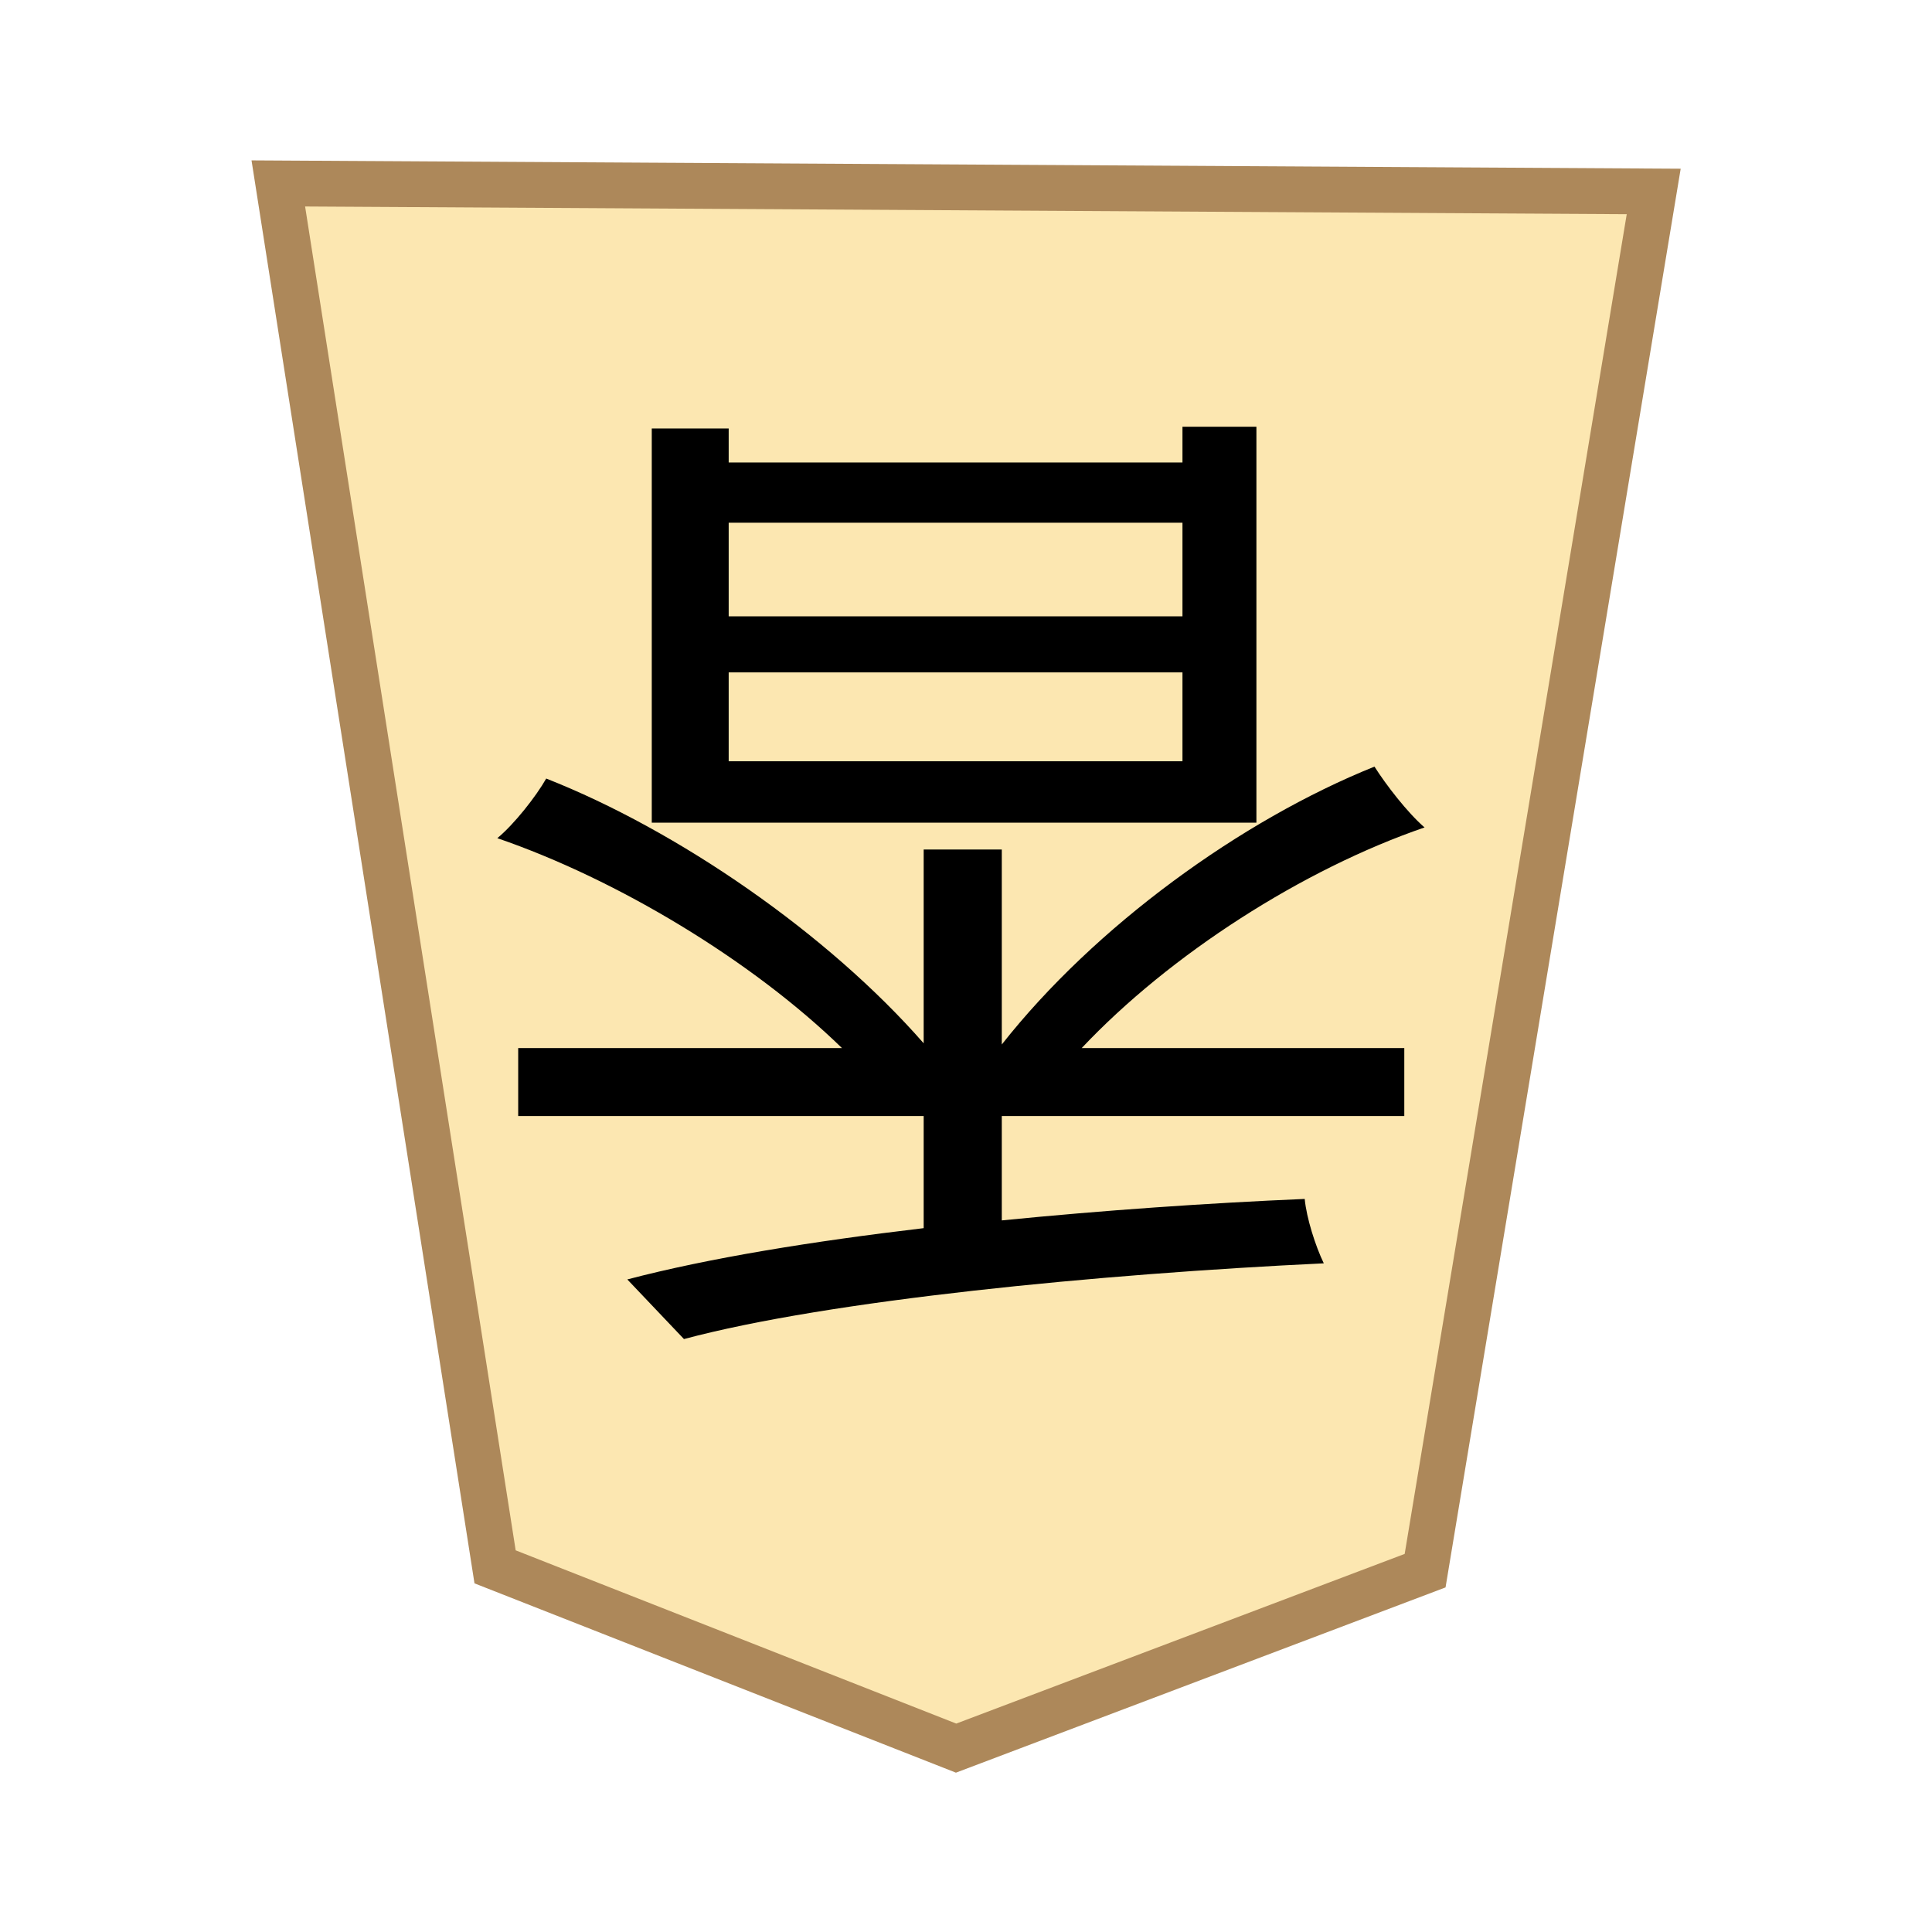
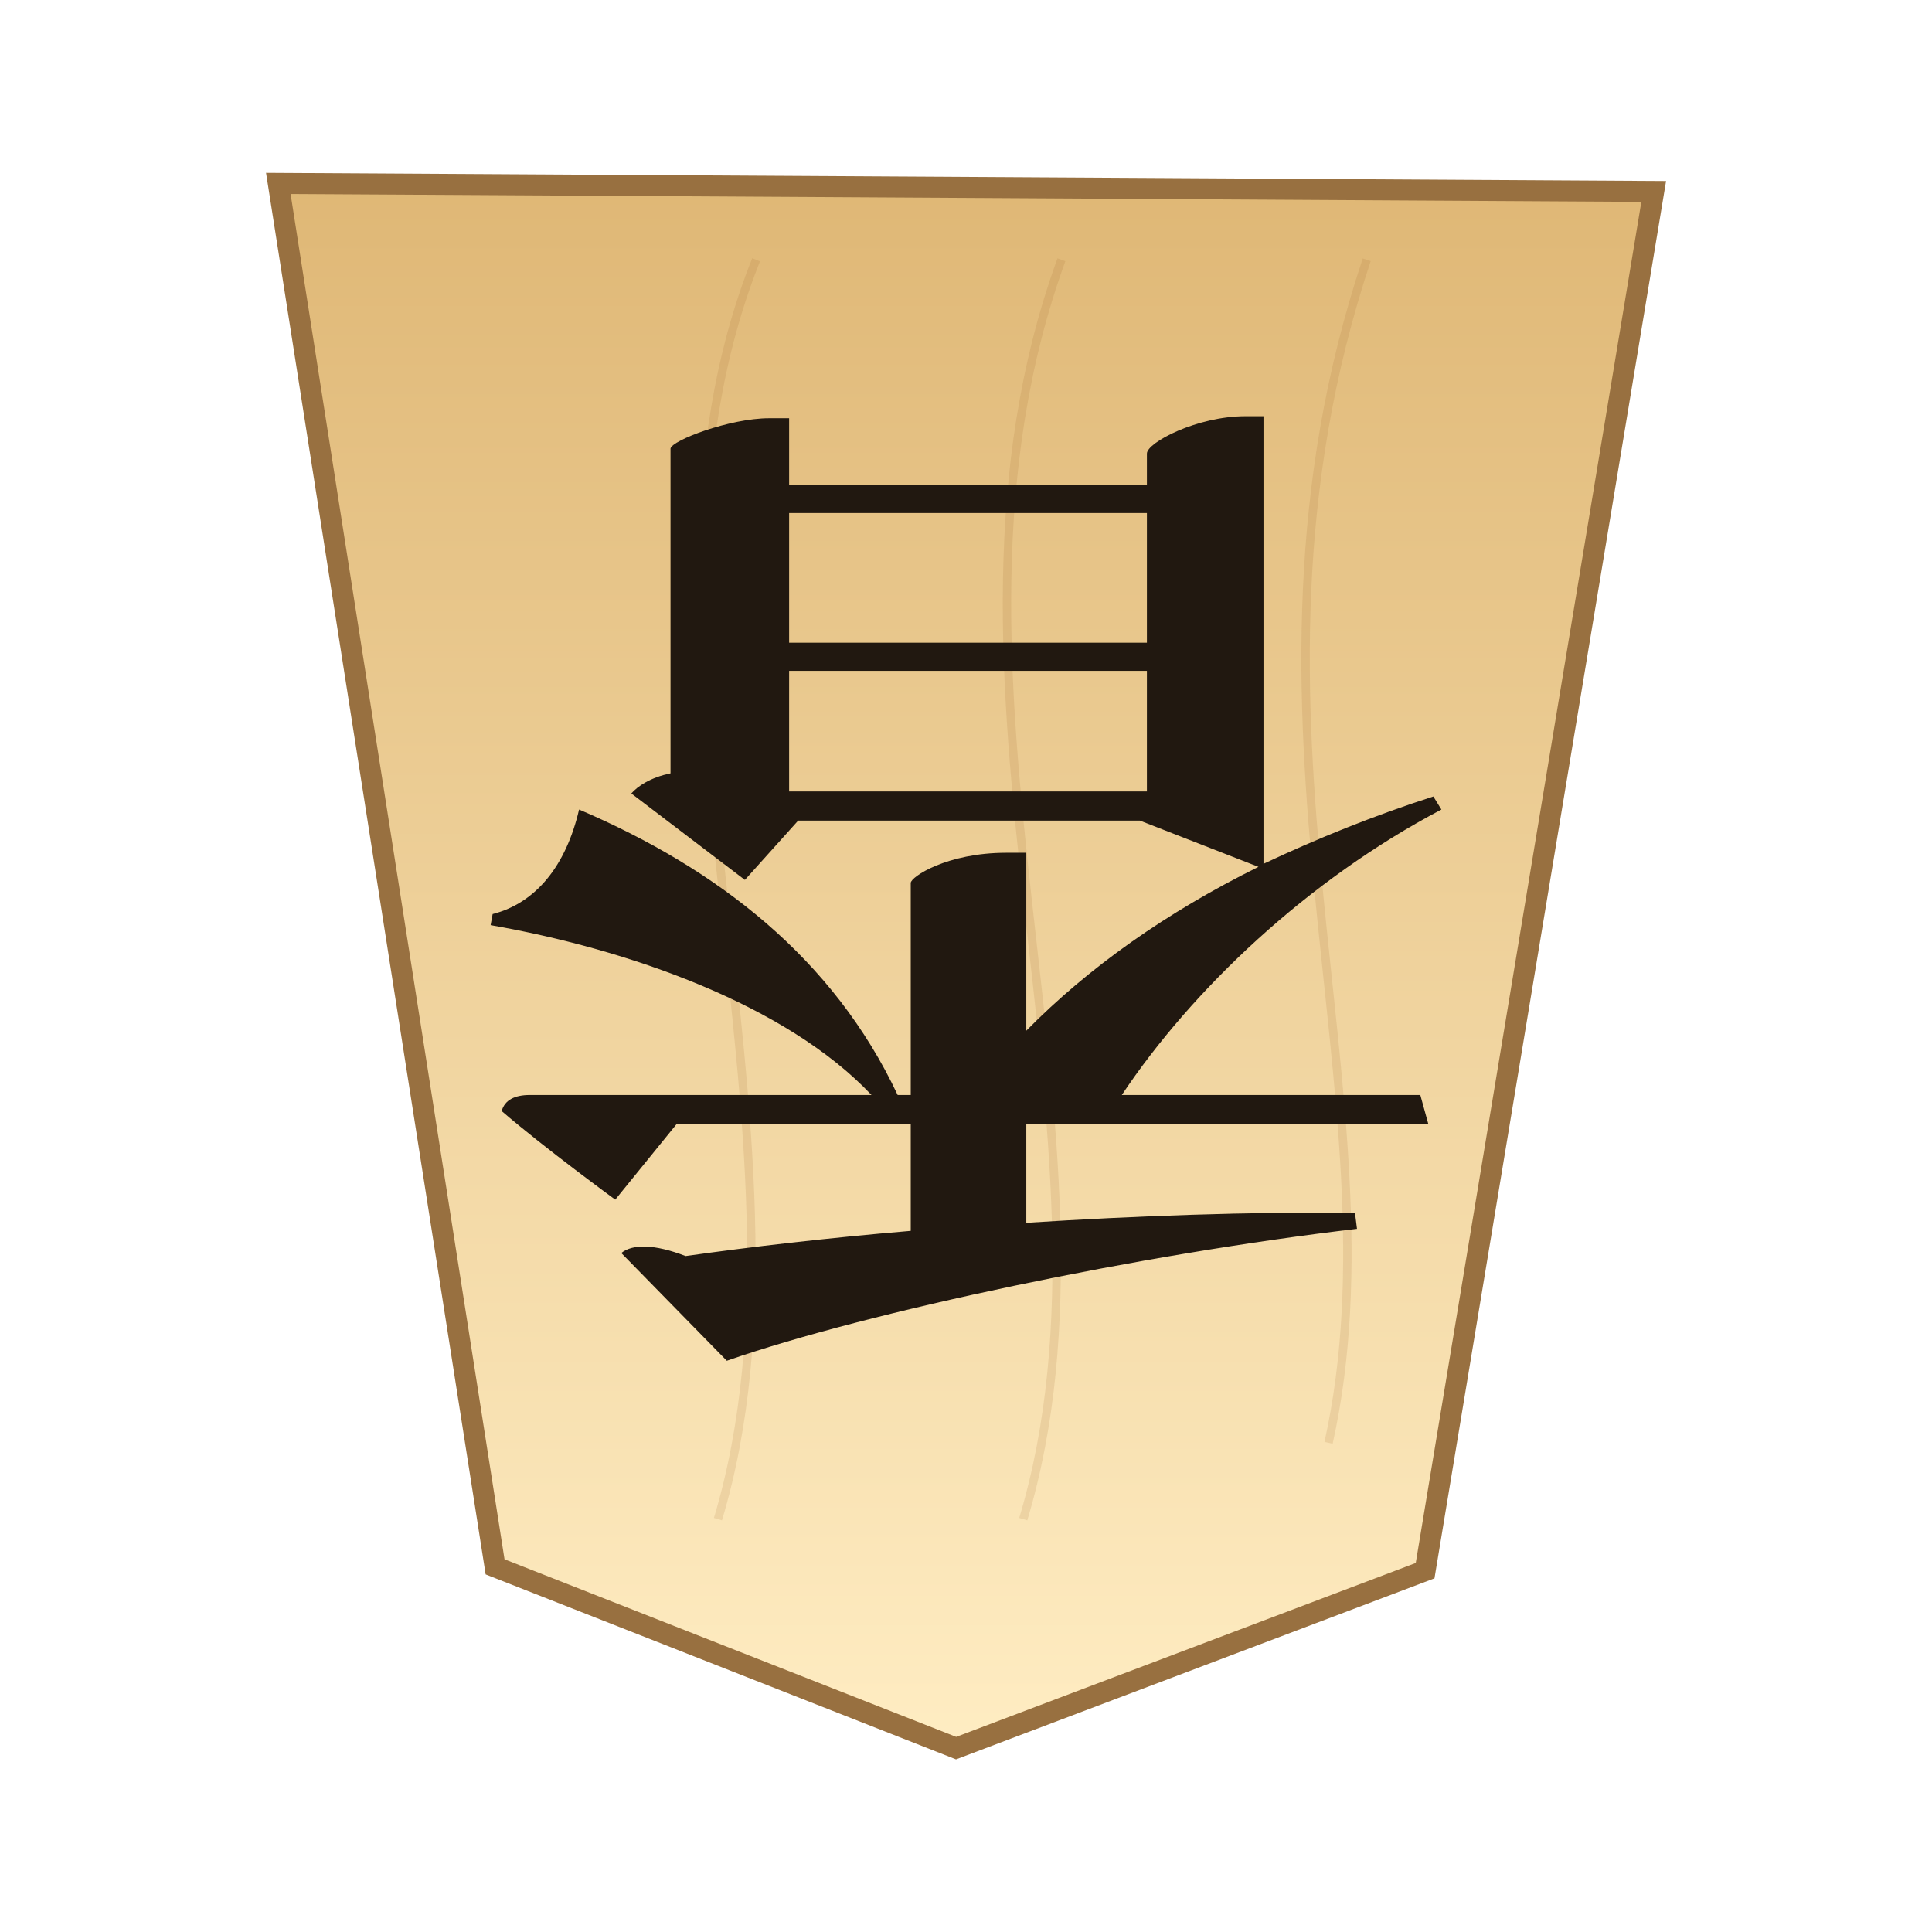
- <svg xmlns="http://www.w3.org/2000/svg" version="1.1" width="45" height="45" id="svg14">
-   <defs id="defs18" />
-   <g transform="matrix(-0.88889,0,0,-0.88889,42.5003,42.49488)" id="g1">
-     <polygon points="4.48,42.79 40.52,43 34.84,6.75 22.76,2 10.47,6.65 " fill="#fce7b1" stroke="#ad885a" stroke-width="1.2" id="polygon1" />
-     <text x="22.61" y="34.53" text-anchor="middle" font-size="26.19px" fill="#000000" font-family="serif" id="text1">香</text>
+ <svg xmlns="http://www.w3.org/2000/svg" width="45" height="45" viewBox="0 0 45 45">
+   <defs>
+     <linearGradient id="surface" x1="0%" y1="0%" x2="0%" y2="100%">
+       <stop offset="0%" stop-color="#ffedc3" />
+       <stop offset="100%" stop-color="#dfb775" />
+     </linearGradient>
+   </defs>
+   <g transform="matrix(-0.88889,0,0,-0.88889,42.5003,42.49488)">
+     <polygon points="4.48,42.79 40.52,43 34.84,6.75 22.76,2 10.47,6.65 " fill="url(#surface)" stroke="#987040" stroke-width="0.55" />
+     <path d="M13 10C11 19 16 29 12 41M21 8C18 18 24 30 20 41M29 8C26 18 32 31 28 41" fill="none" stroke="#996126" stroke-opacity="0.14" stroke-width="0.22" />
+     <path fill="#211810" fill-rule="nonzero" d="M31.533 14.973L28.768 12.150C25.055 13.443 17.891 14.947 12.255 15.607L12.308 16.029C15.073 16.055 18.049 15.949 20.920 15.765L20.920 18.350L10.385 18.350L10.596 19.114L18.418 19.114C16.574 21.879 13.546 24.750 10.043 26.594L10.254 26.936C11.808 26.436 13.309 25.830 14.705 25.171L14.705 36.900L15.179 36.900C16.443 36.900 17.760 36.212 17.760 35.921L17.760 35.100L27.135 35.100L27.135 36.847L27.662 36.847C28.689 36.847 30.216 36.265 30.243 36.053L30.243 27.542C30.769 27.436 31.112 27.199 31.270 27.015L28.294 24.750L26.898 26.304L17.944 26.304L14.836 25.092C17.233 23.907 19.287 22.459 20.920 20.800L20.920 25.461L21.447 25.461C23.000 25.461 23.948 24.829 23.948 24.671L23.948 19.114L24.291 19.114C25.976 22.696 29.005 25.040 32.639 26.594C32.982 25.119 33.772 24.144 34.904 23.855L34.957 23.565C31.349 22.933 27.214 21.484 24.976 19.114L33.930 19.114C34.325 19.114 34.588 18.983 34.667 18.693C33.535 17.718 31.691 16.372 31.691 16.372L30.085 18.350L23.948 18.350L23.948 15.554C26.134 15.369 28.162 15.132 29.848 14.894C30.664 15.211 31.244 15.211 31.533 14.973M27.135 27.068L27.135 30.228L17.760 30.228L17.760 27.068L27.135 27.068M17.760 34.363L17.760 30.965L27.135 30.965L27.135 34.363L17.760 34.363" />
  </g>
</svg>
